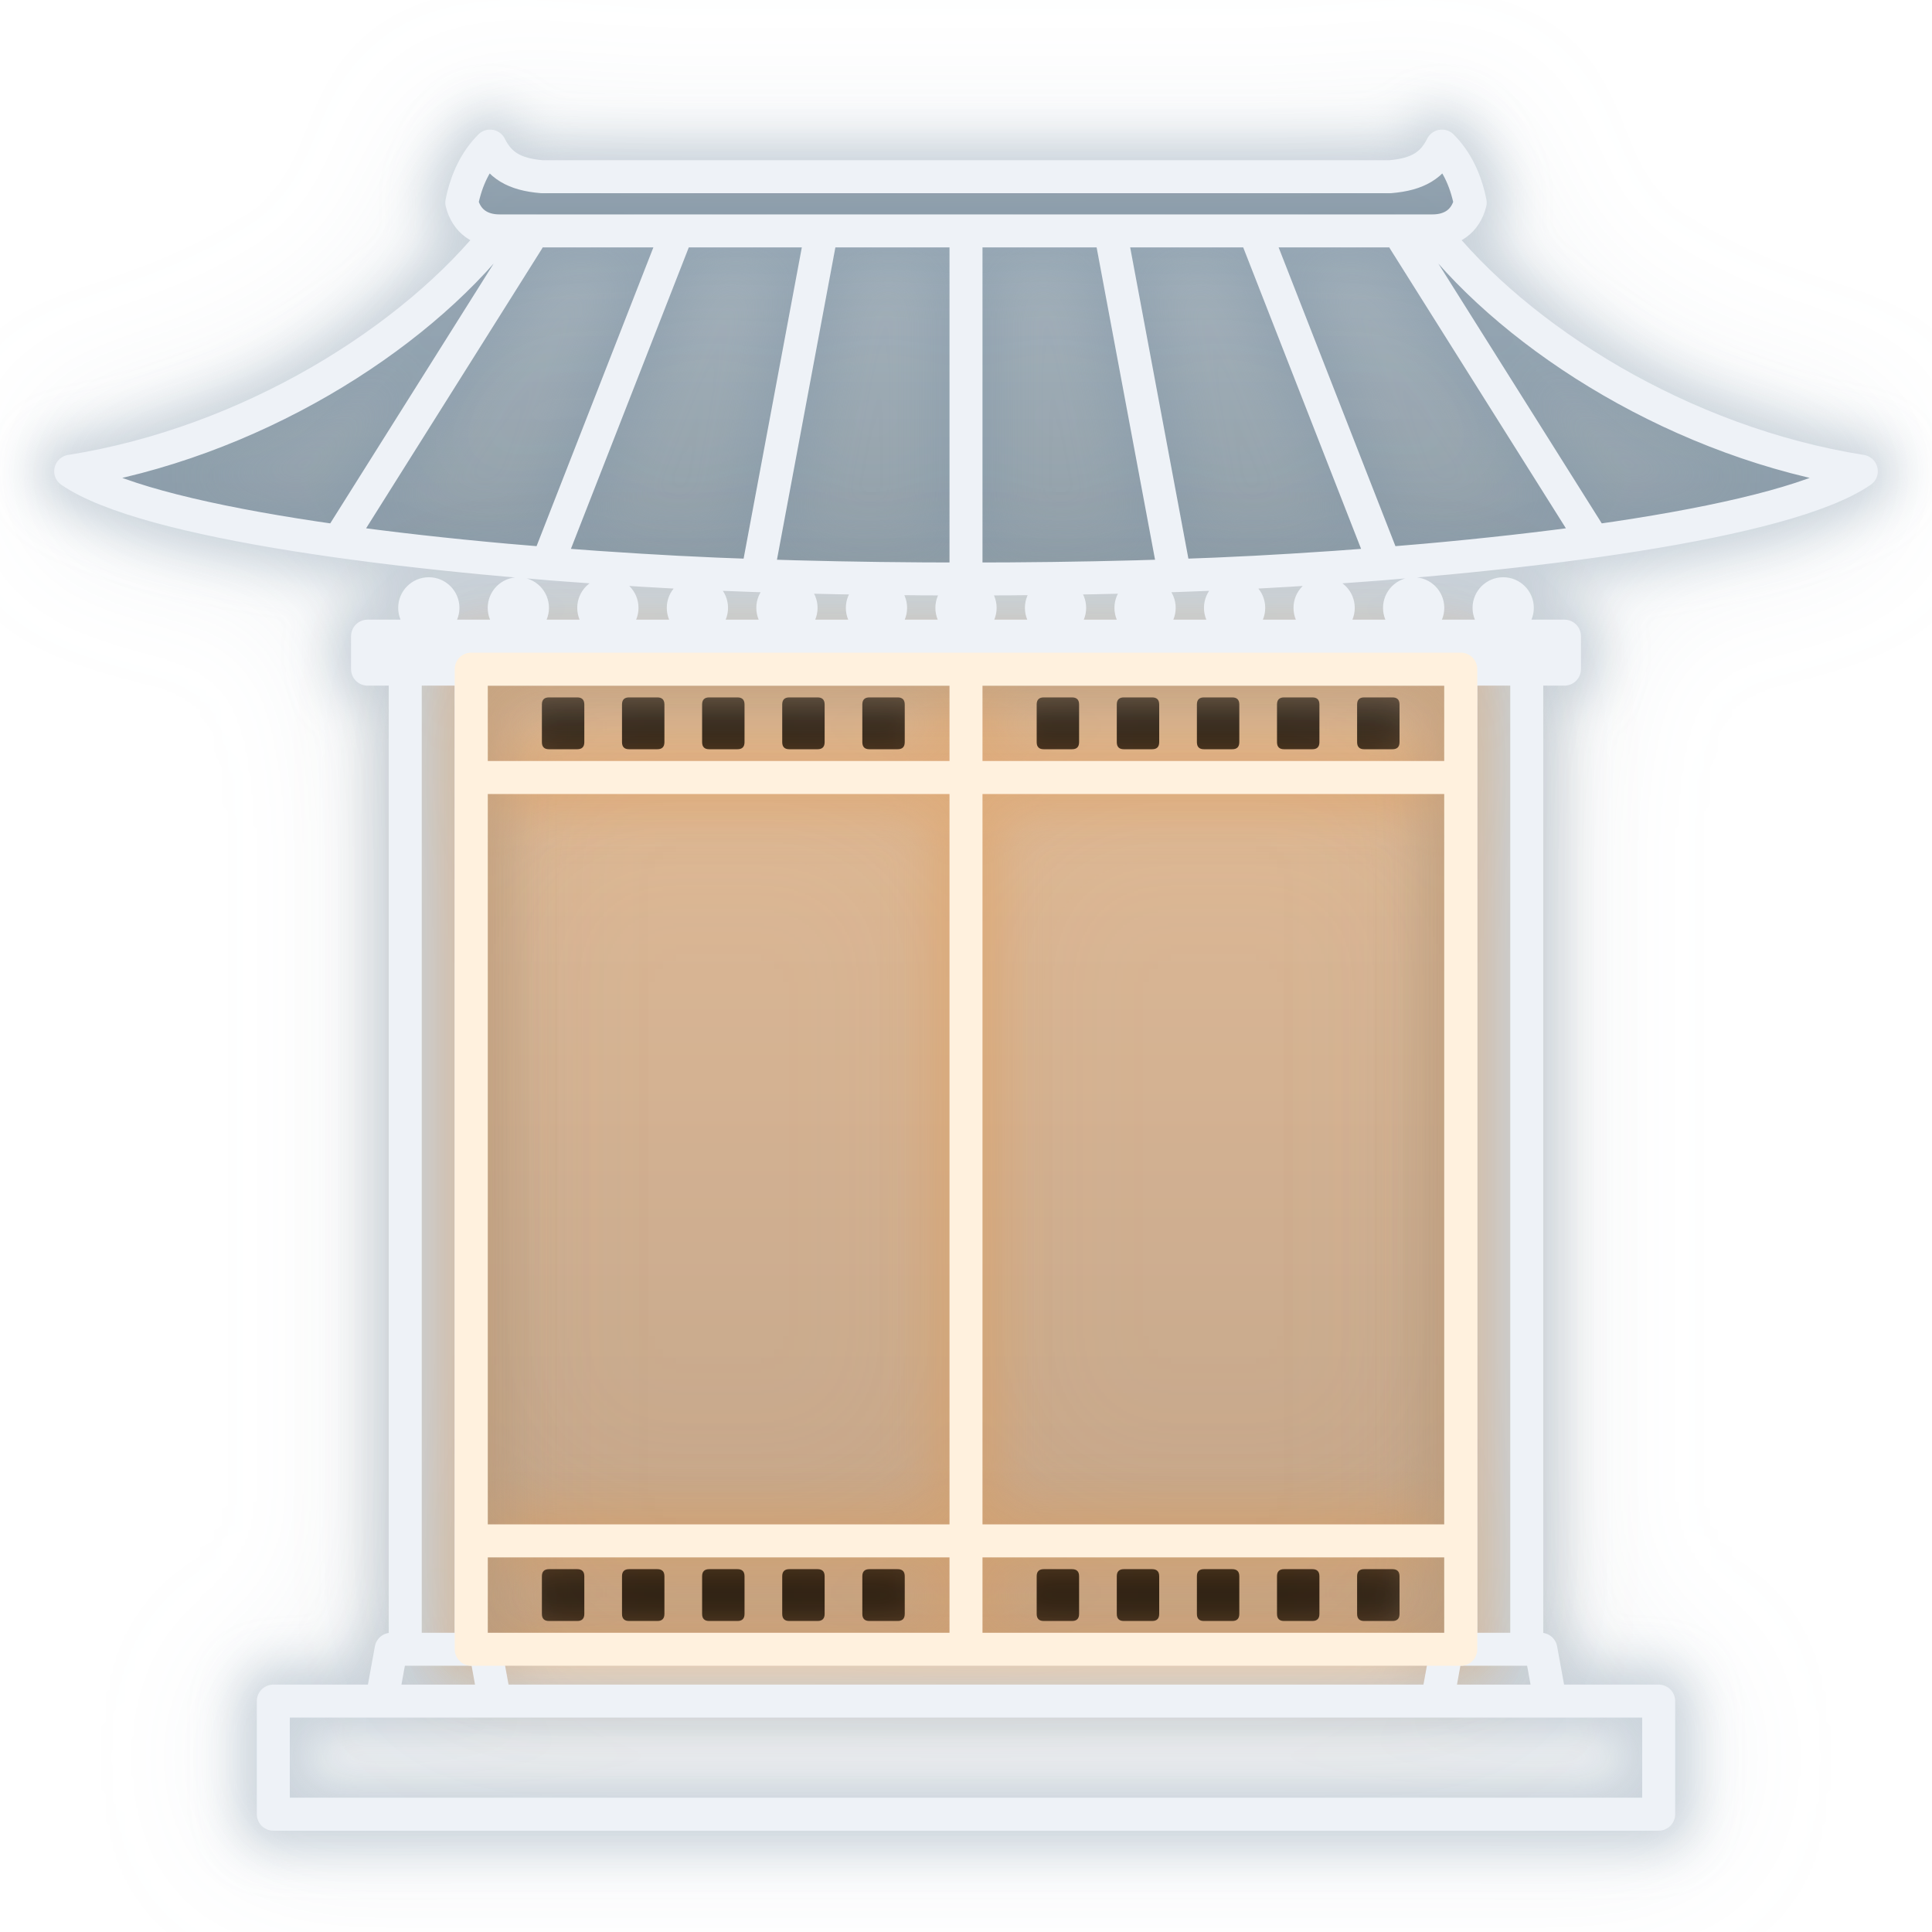
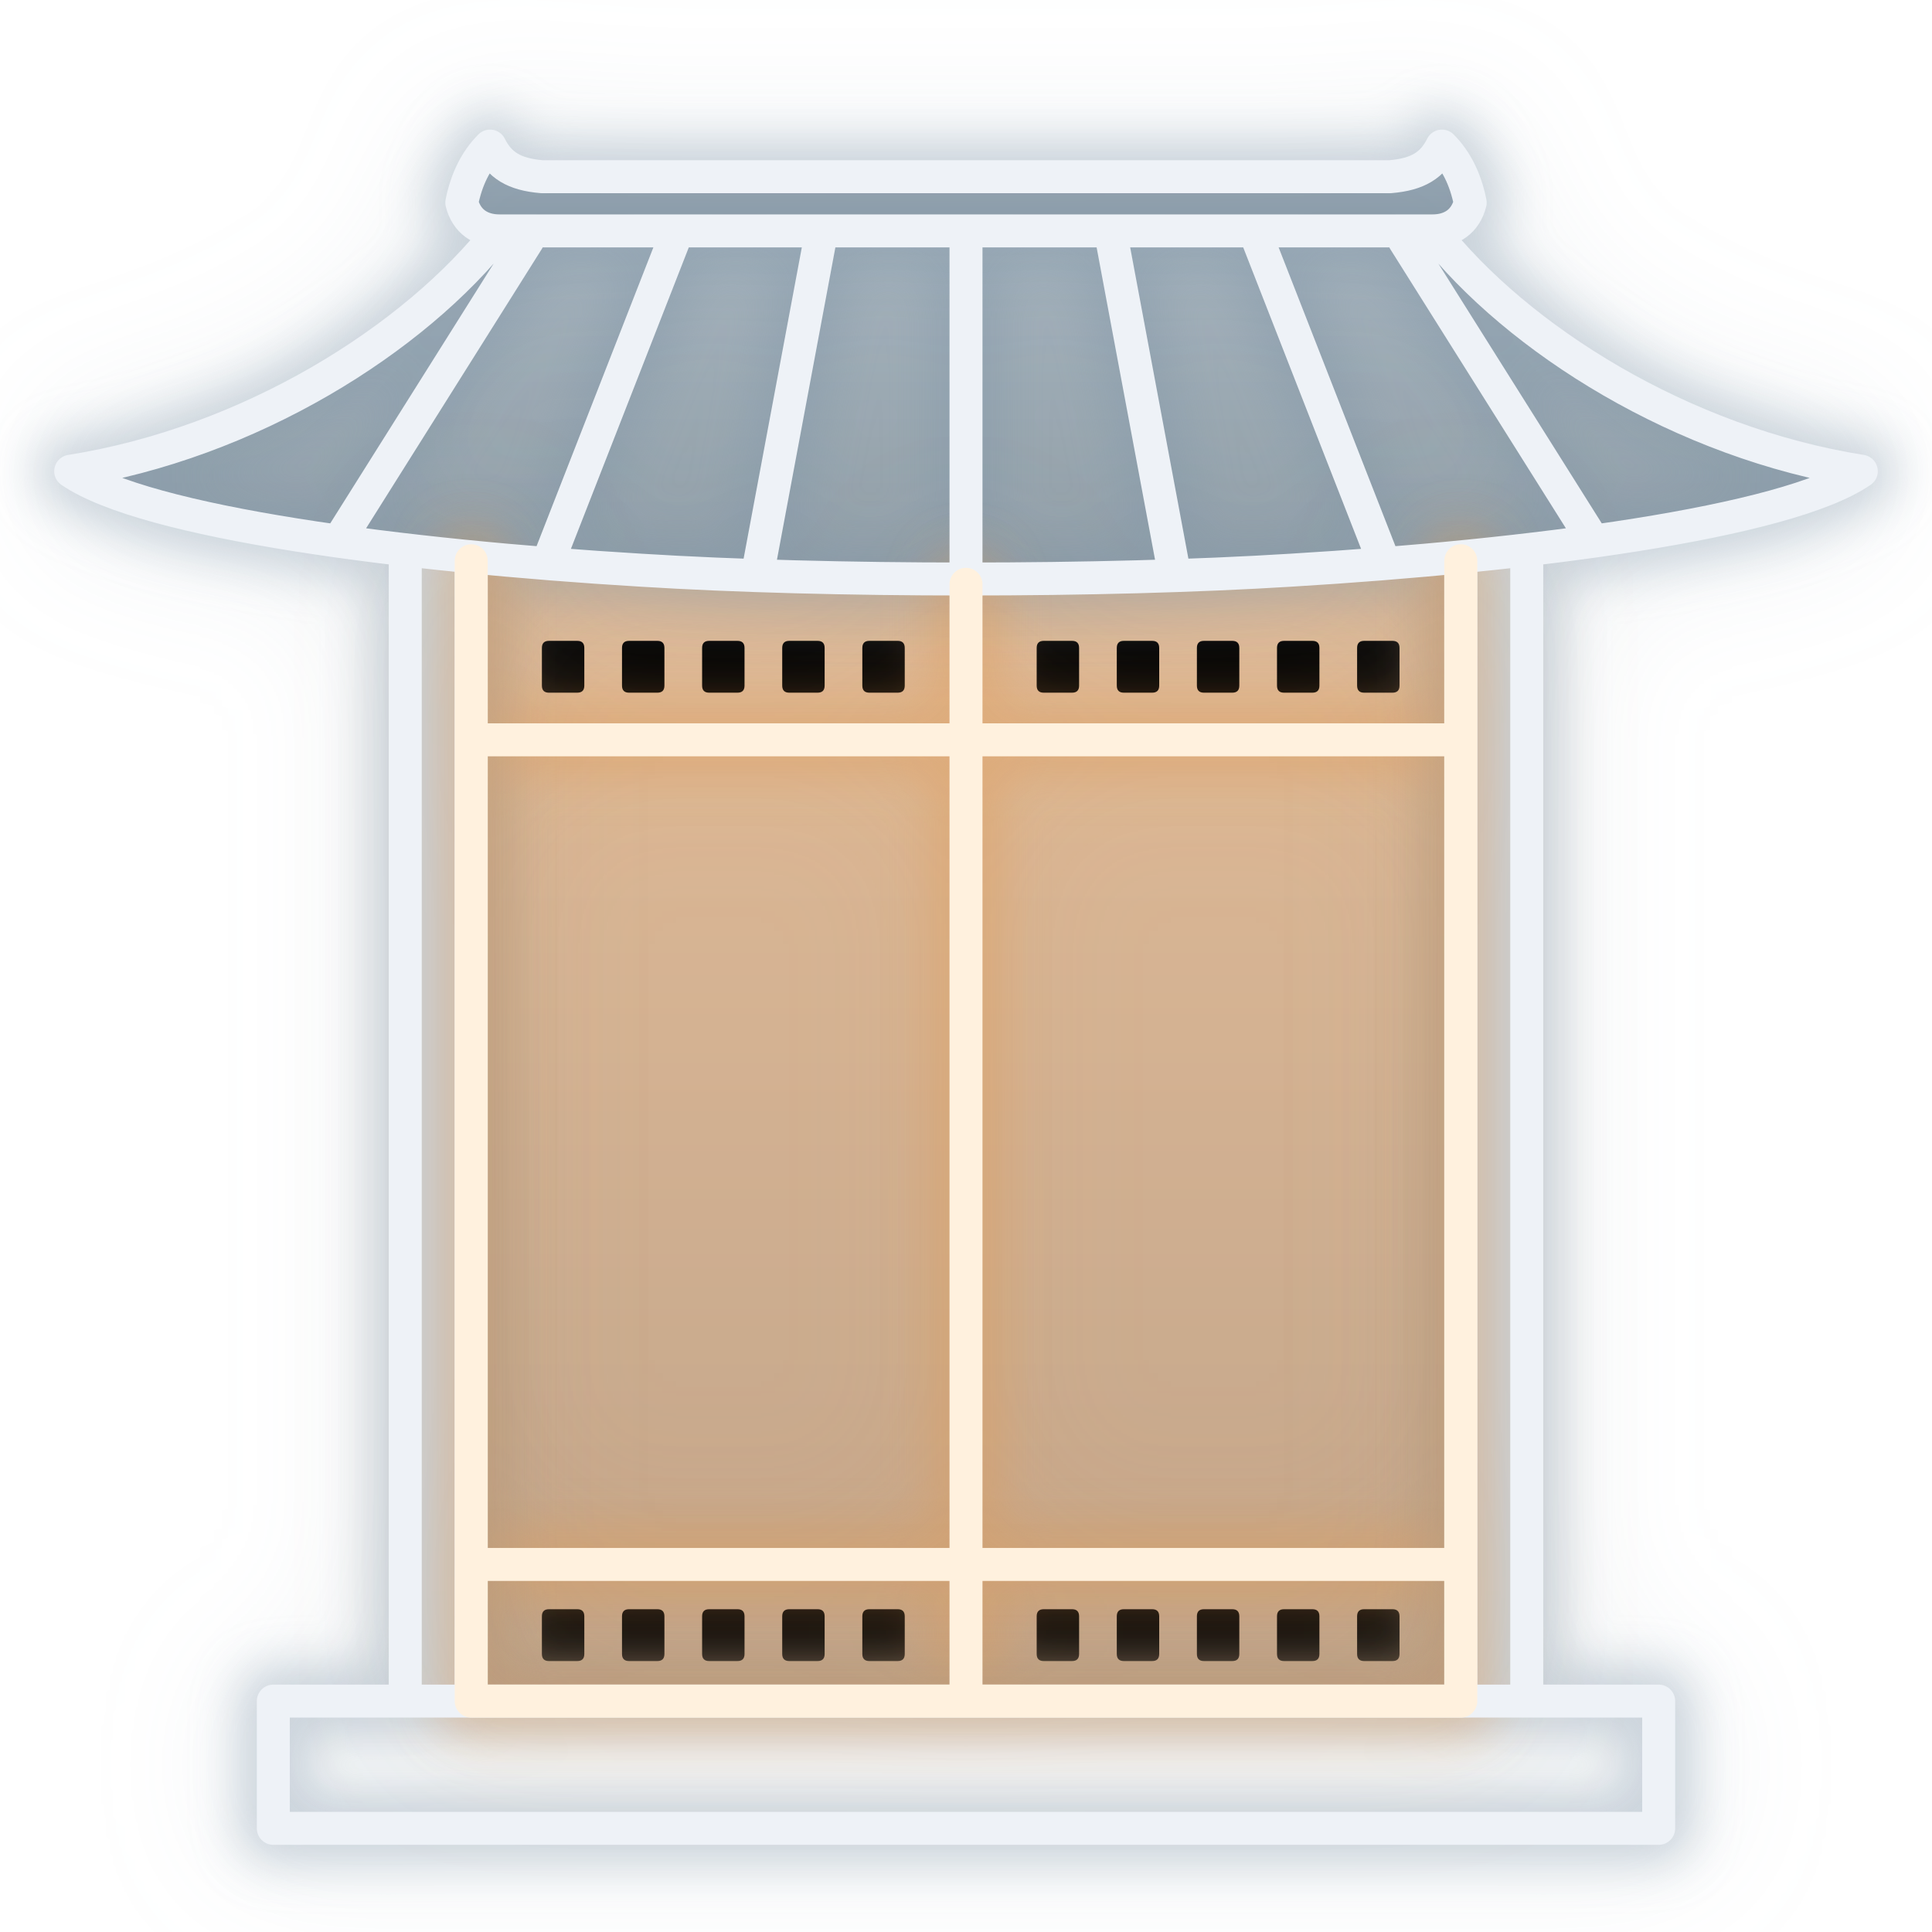
<svg xmlns="http://www.w3.org/2000/svg" viewBox="90 70 820 820" width="512" height="512">
  <defs>
    <filter id="near" filterUnits="userSpaceOnUse" x="0" y="0" width="1000" height="1000">
      <feGaussianBlur stdDeviation="9.6" />
    </filter>
    <filter id="far" filterUnits="userSpaceOnUse" x="0" y="0" width="1000" height="1000">
      <feGaussianBlur stdDeviation="30.0" />
    </filter>
    <linearGradient id="roof" x1="0" y1="0" x2="0" y2="1">
      <stop offset="0" stop-color="#5E7688" />
      <stop offset="1" stop-color="#38505F" />
    </linearGradient>
    <linearGradient id="door" x1="0" y1="0" x2="0" y2="1">
      <stop offset="0" stop-color="#C98443" />
      <stop offset="1" stop-color="#8E5A2A" />
    </linearGradient>
  </defs>
  <g stroke="none" opacity="0.55">
    <path fill="url(#roof)" d="M302 168 C266 214 196 258 120 270 C152 292 262 306 362 312 C442 317 558 317 638 312 C738 306 848 292 880 270 C804 258 734 214 698 168 Z" />
    <path fill="url(#roof)" d="M286 156 C288 146 292 138 298 132 C302 140 308 144 320 145 L680 145 C692 144 698 140 702 132 C708 138 712 146 714 156 C712 164 706 168 698 168 L302 168 C294 168 288 164 286 156 Z" />
-     <path fill="url(#door)" d="M290 354 L710 354 L710 770 L290 770 Z" />
+     <path fill="url(#door)" d="M290 308 Q500 330 710 308 L710 792 L290 792 Z" />
  </g>
-   <path fill="#000" d="M323 366 L335 366 Q338 366 338 369 L338 385 Q338 388 335 388 L323 388 Q320 388 320 385 L320 369 Q320 366 323 366 ZM323 736 L335 736 Q338 736 338 739 L338 755 Q338 758 335 758 L323 758 Q320 758 320 755 L320 739 Q320 736 323 736 ZM357 366 L369 366 Q372 366 372 369 L372 385 Q372 388 369 388 L357 388 Q354 388 354 385 L354 369 Q354 366 357 366 ZM357 736 L369 736 Q372 736 372 739 L372 755 Q372 758 369 758 L357 758 Q354 758 354 755 L354 739 Q354 736 357 736 ZM391 366 L403 366 Q406 366 406 369 L406 385 Q406 388 403 388 L391 388 Q388 388 388 385 L388 369 Q388 366 391 366 ZM391 736 L403 736 Q406 736 406 739 L406 755 Q406 758 403 758 L391 758 Q388 758 388 755 L388 739 Q388 736 391 736 ZM425 366 L437 366 Q440 366 440 369 L440 385 Q440 388 437 388 L425 388 Q422 388 422 385 L422 369 Q422 366 425 366 ZM425 736 L437 736 Q440 736 440 739 L440 755 Q440 758 437 758 L425 758 Q422 758 422 755 L422 739 Q422 736 425 736 ZM459 366 L471 366 Q474 366 474 369 L474 385 Q474 388 471 388 L459 388 Q456 388 456 385 L456 369 Q456 366 459 366 ZM459 736 L471 736 Q474 736 474 739 L474 755 Q474 758 471 758 L459 758 Q456 758 456 755 L456 739 Q456 736 459 736 ZM533 366 L545 366 Q548 366 548 369 L548 385 Q548 388 545 388 L533 388 Q530 388 530 385 L530 369 Q530 366 533 366 ZM533 736 L545 736 Q548 736 548 739 L548 755 Q548 758 545 758 L533 758 Q530 758 530 755 L530 739 Q530 736 533 736 ZM567 366 L579 366 Q582 366 582 369 L582 385 Q582 388 579 388 L567 388 Q564 388 564 385 L564 369 Q564 366 567 366 ZM567 736 L579 736 Q582 736 582 739 L582 755 Q582 758 579 758 L567 758 Q564 758 564 755 L564 739 Q564 736 567 736 ZM601 366 L613 366 Q616 366 616 369 L616 385 Q616 388 613 388 L601 388 Q598 388 598 385 L598 369 Q598 366 601 366 ZM601 736 L613 736 Q616 736 616 739 L616 755 Q616 758 613 758 L601 758 Q598 758 598 755 L598 739 Q598 736 601 736 ZM635 366 L647 366 Q650 366 650 369 L650 385 Q650 388 647 388 L635 388 Q632 388 632 385 L632 369 Q632 366 635 366 ZM635 736 L647 736 Q650 736 650 739 L650 755 Q650 758 647 758 L635 758 Q632 758 632 755 L632 739 Q632 736 635 736 ZM669 366 L681 366 Q684 366 684 369 L684 385 Q684 388 681 388 L669 388 Q666 388 666 385 L666 369 Q666 366 669 366 ZM669 736 L681 736 Q684 736 684 739 L684 755 Q684 758 681 758 L669 758 Q666 758 666 755 L666 739 Q666 736 669 736 Z" />
+   <path fill="#000" d="M323 342 L335 342 Q338 342 338 345 L338 361 Q338 364 335 364 L323 364 Q320 364 320 361 L320 345 Q320 342 323 342 ZM323 753 L335 753 Q338 753 338 756 L338 772 Q338 775 335 775 L323 775 Q320 775 320 772 L320 756 Q320 753 323 753 ZM357 342 L369 342 Q372 342 372 345 L372 361 Q372 364 369 364 L357 364 Q354 364 354 361 L354 345 Q354 342 357 342 ZM357 753 L369 753 Q372 753 372 756 L372 772 Q372 775 369 775 L357 775 Q354 775 354 772 L354 756 Q354 753 357 753 ZM391 342 L403 342 Q406 342 406 345 L406 361 Q406 364 403 364 L391 364 Q388 364 388 361 L388 345 Q388 342 391 342 ZM391 753 L403 753 Q406 753 406 756 L406 772 Q406 775 403 775 L391 775 Q388 775 388 772 L388 756 Q388 753 391 753 ZM425 342 L437 342 Q440 342 440 345 L440 361 Q440 364 437 364 L425 364 Q422 364 422 361 L422 345 Q422 342 425 342 ZM425 753 L437 753 Q440 753 440 756 L440 772 Q440 775 437 775 L425 775 Q422 775 422 772 L422 756 Q422 753 425 753 ZM459 342 L471 342 Q474 342 474 345 L474 361 Q474 364 471 364 L459 364 Q456 364 456 361 L456 345 Q456 342 459 342 ZM459 753 L471 753 Q474 753 474 756 L474 772 Q474 775 471 775 L459 775 Q456 775 456 772 L456 756 Q456 753 459 753 ZM533 342 L545 342 Q548 342 548 345 L548 361 Q548 364 545 364 L533 364 Q530 364 530 361 L530 345 Q530 342 533 342 ZM533 753 L545 753 Q548 753 548 756 L548 772 Q548 775 545 775 L533 775 Q530 775 530 772 L530 756 Q530 753 533 753 ZM567 342 L579 342 Q582 342 582 345 L582 361 Q582 364 579 364 L567 364 Q564 364 564 361 L564 345 Q564 342 567 342 ZM567 753 L579 753 Q582 753 582 756 L582 772 Q582 775 579 775 L567 775 Q564 775 564 772 L564 756 Q564 753 567 753 ZM601 342 L613 342 Q616 342 616 345 L616 361 Q616 364 613 364 L601 364 Q598 364 598 361 L598 345 Q598 342 601 342 ZM601 753 L613 753 Q616 753 616 756 L616 772 Q616 775 613 775 L601 775 Q598 775 598 772 L598 756 Q598 753 601 753 ZM635 342 L647 342 Q650 342 650 345 L650 361 Q650 364 647 364 L635 364 Q632 364 632 361 L632 345 Q632 342 635 342 ZM635 753 L647 753 Q650 753 650 756 L650 772 Q650 775 647 775 L635 775 Q632 775 632 772 L632 756 Q632 753 635 753 ZM669 342 L681 342 Q684 342 684 345 L684 361 Q684 364 681 364 L669 364 Q666 364 666 361 L666 345 Q666 342 669 342 ZM669 753 L681 753 Q684 753 684 756 L684 772 Q684 775 681 775 L669 775 Q666 775 666 772 L666 756 Q666 753 669 753 Z" />
  <g fill="none" stroke-linejoin="round" stroke-linecap="round">
-     <path d="M286 156 C288 146 292 138 298 132 C302 140 308 144 320 145 L680 145 C692 144 698 140 702 132 C708 138 712 146 714 156 C712 164 706 168 698 168 L302 168 C294 168 288 164 286 156 Z M302 168 C266 214 196 258 120 270 M698 168 C734 214 804 258 880 270 M120 270 C152 292 262 306 362 312 C442 317 558 317 638 312 C738 306 848 292 880 270 M314 172 L236 296M376 172 L324 305M438 172 L412 311M500 172 L500 313M562 172 L588 311M624 172 L676 305M686 172 L764 296 M278 328 a6 6 0 1 0 -12 0 a6 6 0 1 0 12 0 M316 328 a6 6 0 1 0 -12 0 a6 6 0 1 0 12 0 M354 328 a6 6 0 1 0 -12 0 a6 6 0 1 0 12 0 M392 328 a6 6 0 1 0 -12 0 a6 6 0 1 0 12 0 M430 328 a6 6 0 1 0 -12 0 a6 6 0 1 0 12 0 M468 328 a6 6 0 1 0 -12 0 a6 6 0 1 0 12 0 M506 328 a6 6 0 1 0 -12 0 a6 6 0 1 0 12 0 M544 328 a6 6 0 1 0 -12 0 a6 6 0 1 0 12 0 M582 328 a6 6 0 1 0 -12 0 a6 6 0 1 0 12 0 M620 328 a6 6 0 1 0 -12 0 a6 6 0 1 0 12 0 M658 328 a6 6 0 1 0 -12 0 a6 6 0 1 0 12 0 M696 328 a6 6 0 1 0 -12 0 a6 6 0 1 0 12 0 M734 328 a6 6 0 1 0 -12 0 a6 6 0 1 0 12 0  M246 340 L754 340 L754 354 L246 354 Z M262 354 L262 770 M290 354 L290 770 M710 354 L710 770 M738 354 L738 770 M252 792 L256 770 L296 770 L300 792 M700 792 L704 770 L744 770 L748 792 M206 792 L794 792 L794 840 L206 840 Z" stroke="#7F95A8" stroke-width="30.0" opacity="0.13" filter="url(#far)" />
-     <path d="M286 156 C288 146 292 138 298 132 C302 140 308 144 320 145 L680 145 C692 144 698 140 702 132 C708 138 712 146 714 156 C712 164 706 168 698 168 L302 168 C294 168 288 164 286 156 Z M302 168 C266 214 196 258 120 270 M698 168 C734 214 804 258 880 270 M120 270 C152 292 262 306 362 312 C442 317 558 317 638 312 C738 306 848 292 880 270 M314 172 L236 296M376 172 L324 305M438 172 L412 311M500 172 L500 313M562 172 L588 311M624 172 L676 305M686 172 L764 296 M278 328 a6 6 0 1 0 -12 0 a6 6 0 1 0 12 0 M316 328 a6 6 0 1 0 -12 0 a6 6 0 1 0 12 0 M354 328 a6 6 0 1 0 -12 0 a6 6 0 1 0 12 0 M392 328 a6 6 0 1 0 -12 0 a6 6 0 1 0 12 0 M430 328 a6 6 0 1 0 -12 0 a6 6 0 1 0 12 0 M468 328 a6 6 0 1 0 -12 0 a6 6 0 1 0 12 0 M506 328 a6 6 0 1 0 -12 0 a6 6 0 1 0 12 0 M544 328 a6 6 0 1 0 -12 0 a6 6 0 1 0 12 0 M582 328 a6 6 0 1 0 -12 0 a6 6 0 1 0 12 0 M620 328 a6 6 0 1 0 -12 0 a6 6 0 1 0 12 0 M658 328 a6 6 0 1 0 -12 0 a6 6 0 1 0 12 0 M696 328 a6 6 0 1 0 -12 0 a6 6 0 1 0 12 0 M734 328 a6 6 0 1 0 -12 0 a6 6 0 1 0 12 0  M246 340 L754 340 L754 354 L246 354 Z M262 354 L262 770 M290 354 L290 770 M710 354 L710 770 M738 354 L738 770 M252 792 L256 770 L296 770 L300 792 M700 792 L704 770 L744 770 L748 792 M206 792 L794 792 L794 840 L206 840 Z" stroke="#7F95A8" stroke-width="30.8" opacity="0.36" filter="url(#near)" />
-     <path d="M290 354 L710 354 L710 770 L290 770 Z M500 354 L500 770 M290 400 L710 400 M290 724 L710 724" stroke="#E09A55" stroke-width="30.0" opacity="0.13" filter="url(#far)" />
-     <path d="M290 354 L710 354 L710 770 L290 770 Z M500 354 L500 770 M290 400 L710 400 M290 724 L710 724" stroke="#E09A55" stroke-width="30.8" opacity="0.36" filter="url(#near)" />
-     <path d="M286 156 C288 146 292 138 298 132 C302 140 308 144 320 145 L680 145 C692 144 698 140 702 132 C708 138 712 146 714 156 C712 164 706 168 698 168 L302 168 C294 168 288 164 286 156 Z M302 168 C266 214 196 258 120 270 M698 168 C734 214 804 258 880 270 M120 270 C152 292 262 306 362 312 C442 317 558 317 638 312 C738 306 848 292 880 270 M314 172 L236 296M376 172 L324 305M438 172 L412 311M500 172 L500 313M562 172 L588 311M624 172 L676 305M686 172 L764 296 M278 328 a6 6 0 1 0 -12 0 a6 6 0 1 0 12 0 M316 328 a6 6 0 1 0 -12 0 a6 6 0 1 0 12 0 M354 328 a6 6 0 1 0 -12 0 a6 6 0 1 0 12 0 M392 328 a6 6 0 1 0 -12 0 a6 6 0 1 0 12 0 M430 328 a6 6 0 1 0 -12 0 a6 6 0 1 0 12 0 M468 328 a6 6 0 1 0 -12 0 a6 6 0 1 0 12 0 M506 328 a6 6 0 1 0 -12 0 a6 6 0 1 0 12 0 M544 328 a6 6 0 1 0 -12 0 a6 6 0 1 0 12 0 M582 328 a6 6 0 1 0 -12 0 a6 6 0 1 0 12 0 M620 328 a6 6 0 1 0 -12 0 a6 6 0 1 0 12 0 M658 328 a6 6 0 1 0 -12 0 a6 6 0 1 0 12 0 M696 328 a6 6 0 1 0 -12 0 a6 6 0 1 0 12 0 M734 328 a6 6 0 1 0 -12 0 a6 6 0 1 0 12 0  M246 340 L754 340 L754 354 L246 354 Z M262 354 L262 770 M290 354 L290 770 M710 354 L710 770 M738 354 L738 770 M252 792 L256 770 L296 770 L300 792 M700 792 L704 770 L744 770 L748 792 M206 792 L794 792 L794 840 L206 840 Z" stroke="#EEF2F7" stroke-width="14.0" />
-     <path d="M290 354 L710 354 L710 770 L290 770 Z M500 354 L500 770 M290 400 L710 400 M290 724 L710 724" stroke="#FFF1DE" stroke-width="14.0" />
+     <path d="M286 156 C288 146 292 138 298 132 C302 140 308 144 320 145 L680 145 C692 144 698 140 702 132 C708 138 712 146 714 156 C712 164 706 168 698 168 L302 168 C294 168 288 164 286 156 Z M302 168 C266 214 196 258 120 270 M698 168 C734 214 804 258 880 270 M120 270 C152 292 262 306 362 312 C442 317 558 317 638 312 C738 306 848 292 880 270 M314 172 L236 296M376 172 L324 305M438 172 L412 311M500 172 L500 313M562 172 L588 311M624 172 L676 305M686 172 L764 296 M262 304 L262 792 M290 308 L290 792 M710 308 L710 792 M738 304 L738 792 M206 792 L794 792 L794 846 L206 846 Z" stroke="#7F95A8" stroke-width="30.0" opacity="0.13" filter="url(#far)" />
+     <path d="M286 156 C288 146 292 138 298 132 C302 140 308 144 320 145 L680 145 C692 144 698 140 702 132 C708 138 712 146 714 156 C712 164 706 168 698 168 L302 168 C294 168 288 164 286 156 Z M302 168 C266 214 196 258 120 270 M698 168 C734 214 804 258 880 270 M120 270 C152 292 262 306 362 312 C442 317 558 317 638 312 C738 306 848 292 880 270 M314 172 L236 296M376 172 L324 305M438 172 L412 311M500 172 L500 313M562 172 L588 311M624 172 L676 305M686 172 L764 296 M262 304 L262 792 M290 308 L290 792 M710 308 L710 792 M738 304 L738 792 M206 792 L794 792 L794 846 L206 846 Z" stroke="#7F95A8" stroke-width="30.8" opacity="0.36" filter="url(#near)" />
+     <path d="M290 308 L290 792 L710 792 L710 308 M500 318 L500 792 M290 384 L710 384 M290 734 L710 734" stroke="#E09A55" stroke-width="30.0" opacity="0.13" filter="url(#far)" />
+     <path d="M290 308 L290 792 L710 792 L710 308 M500 318 L500 792 M290 384 L710 384 M290 734 L710 734" stroke="#E09A55" stroke-width="30.8" opacity="0.36" filter="url(#near)" />
+     <path d="M286 156 C288 146 292 138 298 132 C302 140 308 144 320 145 L680 145 C692 144 698 140 702 132 C708 138 712 146 714 156 C712 164 706 168 698 168 L302 168 C294 168 288 164 286 156 Z M302 168 C266 214 196 258 120 270 M698 168 C734 214 804 258 880 270 M120 270 C152 292 262 306 362 312 C442 317 558 317 638 312 C738 306 848 292 880 270 M314 172 L236 296M376 172 L324 305M438 172 L412 311M500 172 L500 313M562 172 L588 311M624 172 L676 305M686 172 L764 296 M262 304 L262 792 M290 308 L290 792 M710 308 L710 792 M738 304 L738 792 M206 792 L794 792 L794 846 L206 846 Z" stroke="#EEF2F7" stroke-width="14.0" />
+     <path d="M290 308 L290 792 L710 792 L710 308 M500 318 L500 792 M290 384 L710 384 M290 734 L710 734" stroke="#FFF1DE" stroke-width="14.0" />
  </g>
</svg>
